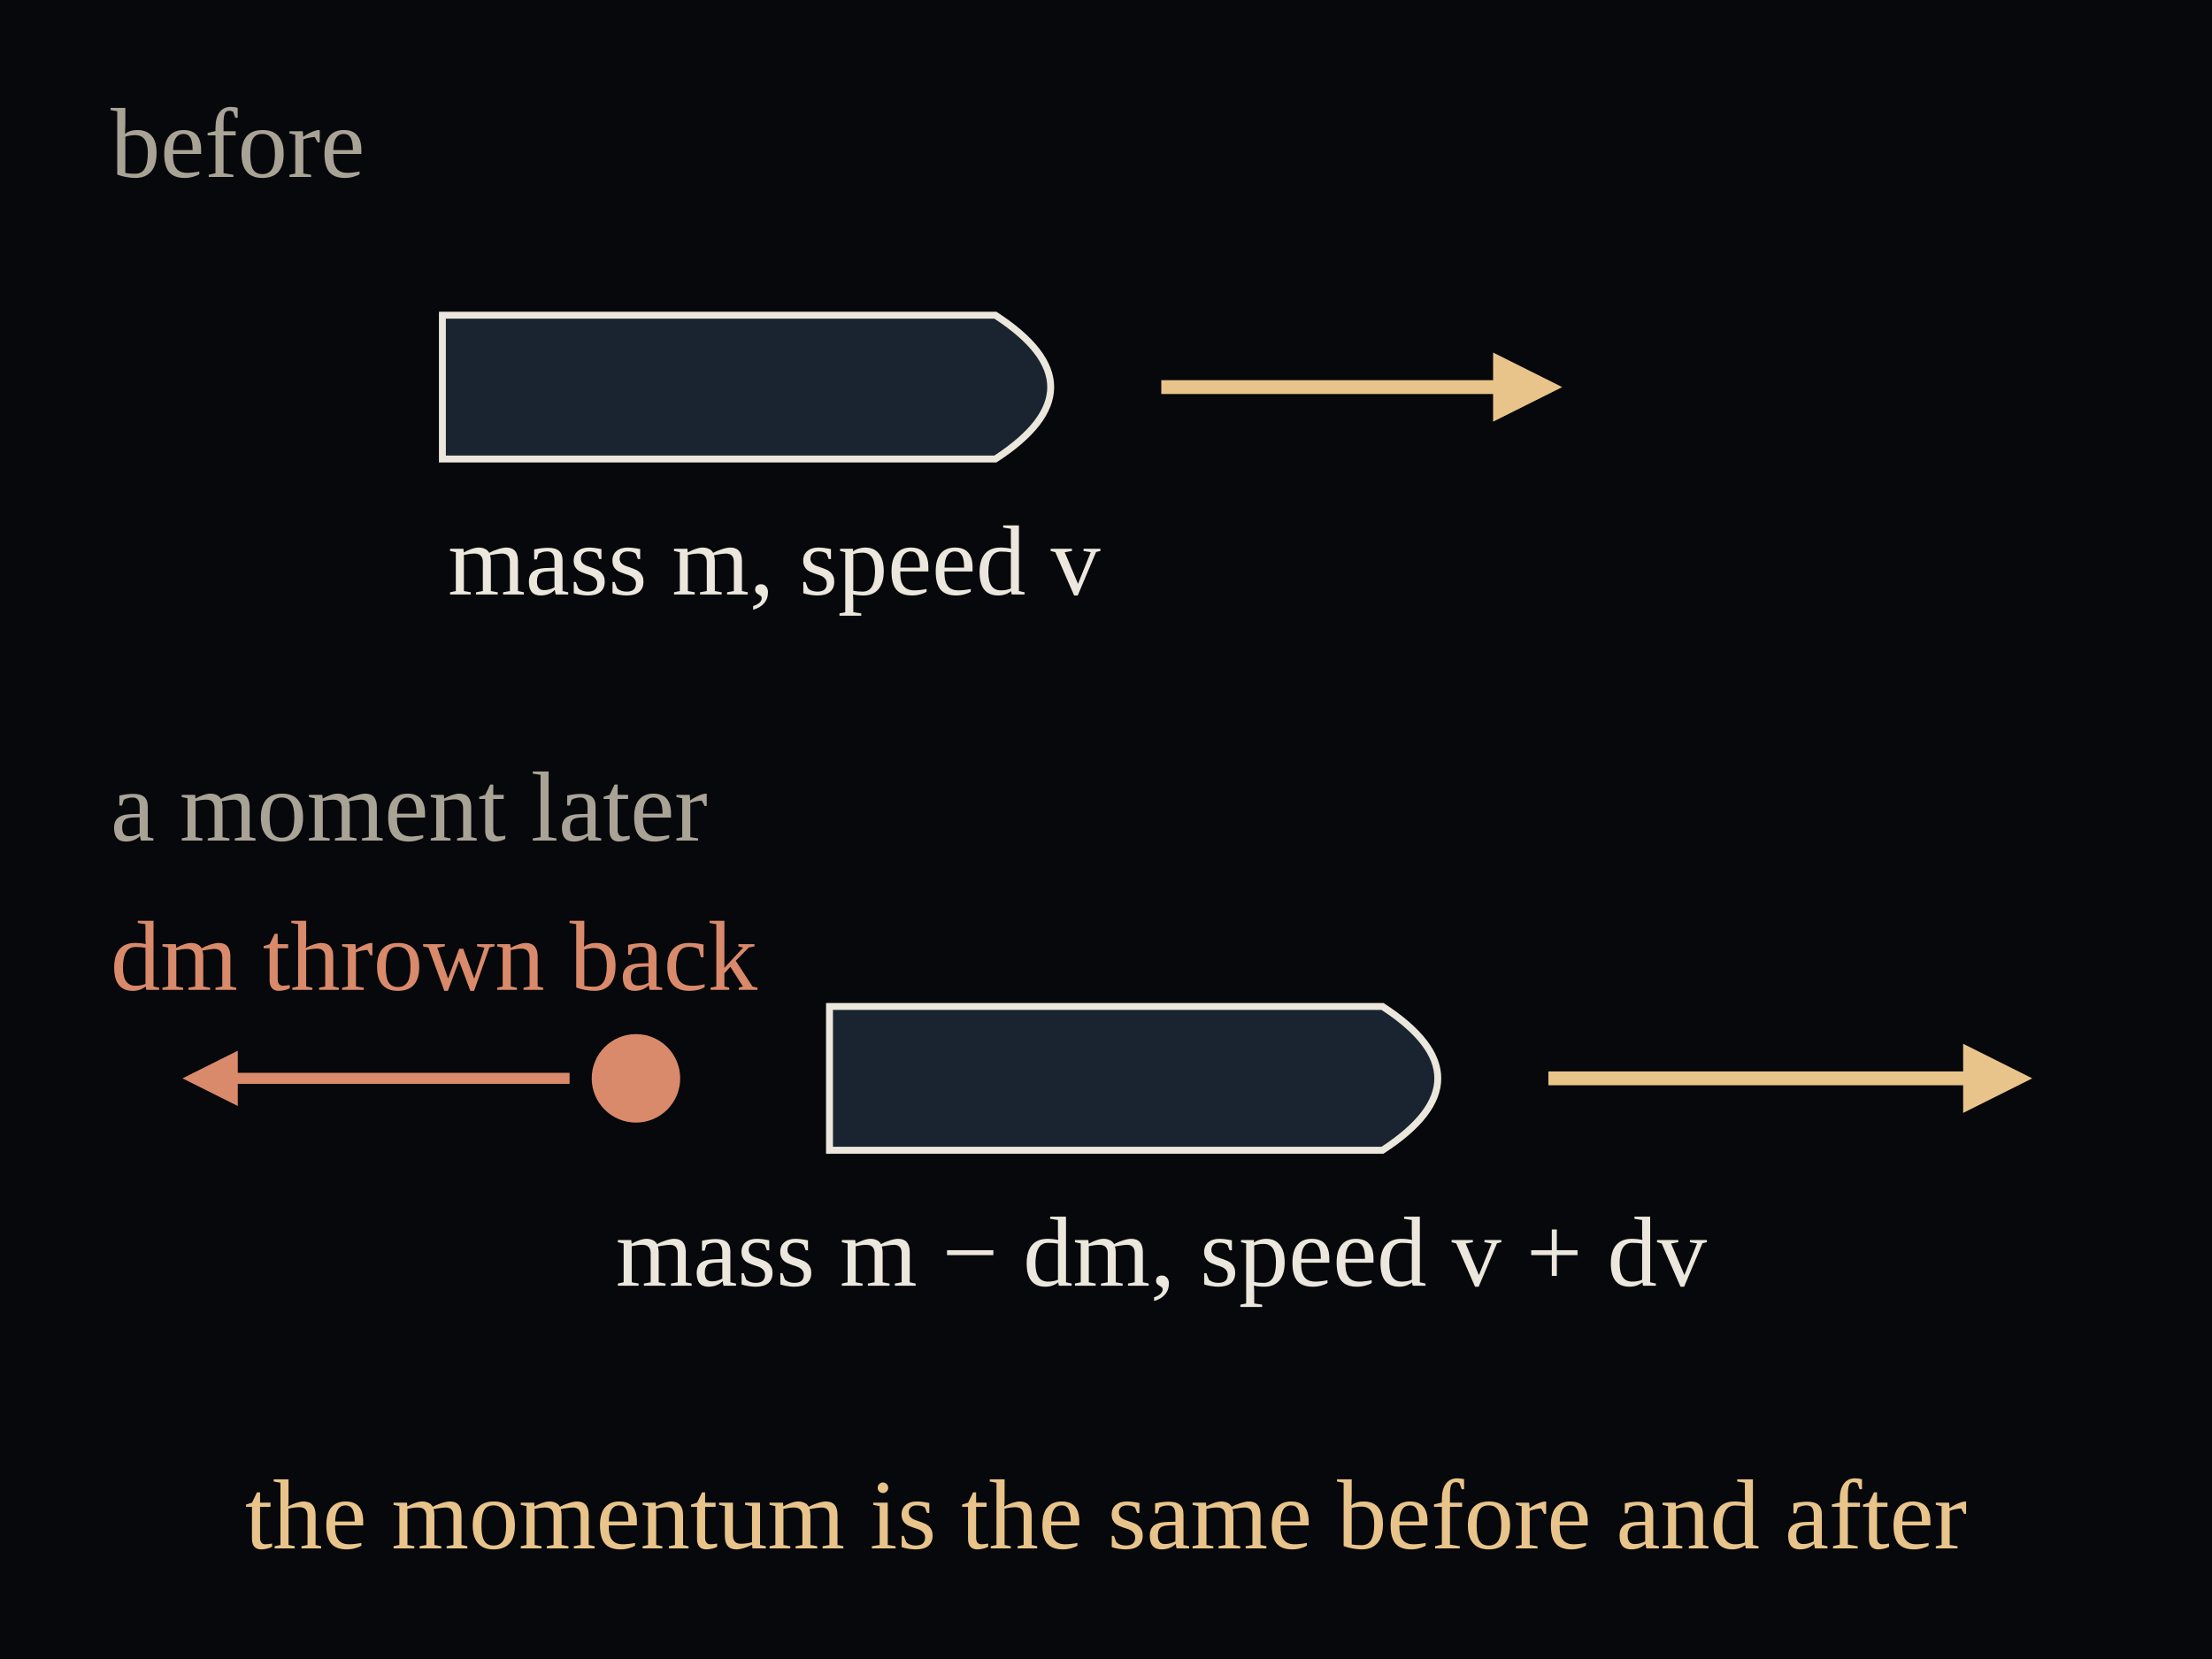
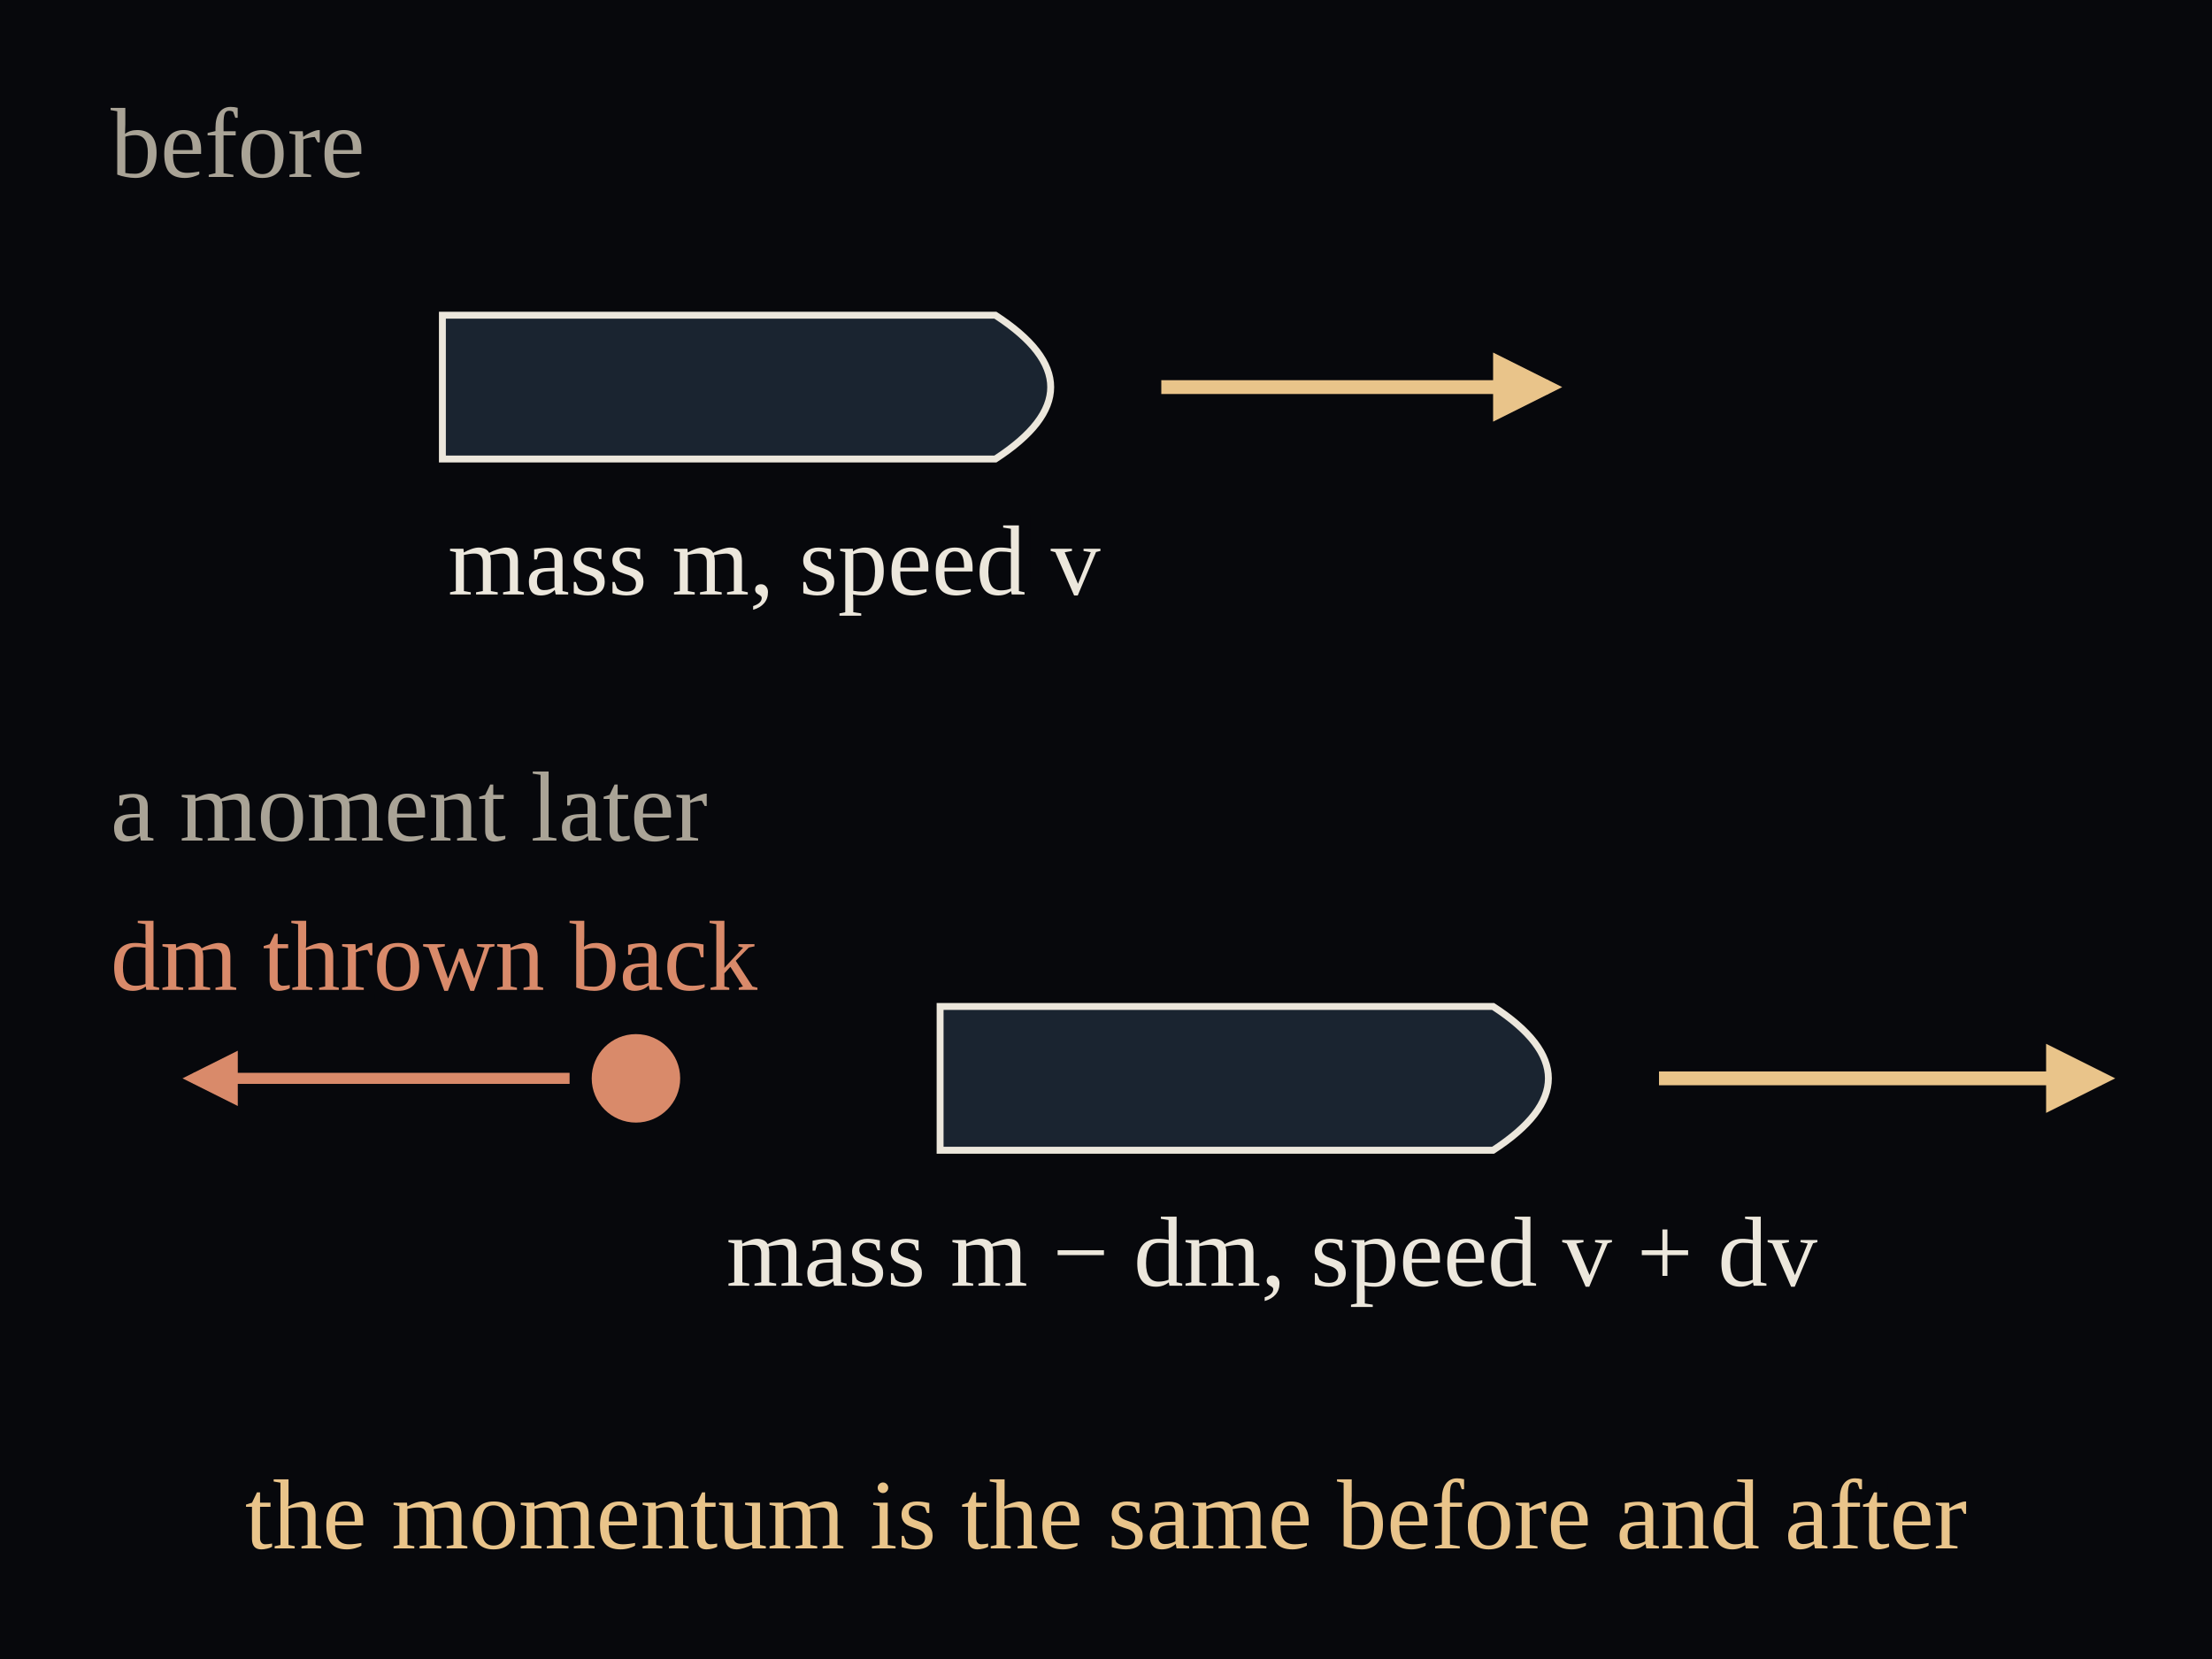
<svg xmlns="http://www.w3.org/2000/svg" viewBox="0 0 800 600" width="800" height="600" font-family="Georgia, 'Times New Roman', serif" style="font-variant-numeric: lining-nums">
  <rect width="800" height="600" fill="#07080c" />
  <defs>
    <marker id="rk-g" viewBox="0 0 10 10" refX="8" refY="5" markerWidth="5" markerHeight="5" orient="auto-start-reverse">
      <path d="M0,0 L10,5 L0,10 z" fill="#e9c48a" />
    </marker>
    <marker id="rk-b" viewBox="0 0 10 10" refX="8" refY="5" markerWidth="5" markerHeight="5" orient="auto-start-reverse">
      <path d="M0,0 L10,5 L0,10 z" fill="#8fc3dc" />
    </marker>
    <marker id="rk-w" viewBox="0 0 10 10" refX="8" refY="5" markerWidth="5" markerHeight="5" orient="auto-start-reverse">
      <path d="M0,0 L10,5 L0,10 z" fill="#a9a396" />
    </marker>
    <marker id="rk-r" viewBox="0 0 10 10" refX="8" refY="5" markerWidth="5" markerHeight="5" orient="auto-start-reverse">
      <path d="M0,0 L10,5 L0,10 z" fill="#d98a6a" />
    </marker>
    <marker id="rk-c" viewBox="0 0 10 10" refX="8" refY="5" markerWidth="5" markerHeight="5" orient="auto-start-reverse">
      <path d="M0,0 L10,5 L0,10 z" fill="#ece7dc" />
    </marker>
  </defs>
  <text x="40" y="64" font-size="36" fill="#a9a396" text-anchor="start" stroke="#07080c" stroke-width="8" paint-order="stroke">before</text>
  <path d="M160,114 L360,114 Q400,140 360,166 L160,166 Z" fill="#1a2430" stroke="#ece7dc" stroke-width="2.5" />
  <line x1="420.0" y1="140.0" x2="560.0" y2="140.0" stroke="#e9c48a" stroke-width="5" marker-end="url(#rk-g)" />
  <text x="280" y="215" font-size="36" fill="#ece7dc" text-anchor="middle" stroke="#07080c" stroke-width="8" paint-order="stroke">mass m, speed v</text>
  <text x="40" y="304" font-size="36" fill="#a9a396" text-anchor="start" stroke="#07080c" stroke-width="8" paint-order="stroke">a moment later</text>
-   <path d="M300,364 L500,364 Q540,390 500,416 L300,416 Z" fill="#1a2430" stroke="#ece7dc" stroke-width="2.5" />
-   <line x1="560.0" y1="390.0" x2="730.0" y2="390.0" stroke="#e9c48a" stroke-width="5" marker-end="url(#rk-g)" />
+   <path d="M340,364 L540,364 Q580,390 540,416 L340,416 Z" fill="#1a2430" stroke="#ece7dc" stroke-width="2.5" />
+   <line x1="600.0" y1="390.0" x2="760.0" y2="390.0" stroke="#e9c48a" stroke-width="5" marker-end="url(#rk-g)" />
  <circle cx="230" cy="390" r="16" fill="#d98a6a" />
  <line x1="206.0" y1="390.0" x2="70.0" y2="390.0" stroke="#d98a6a" stroke-width="4" marker-end="url(#rk-r)" />
  <text x="40" y="358" font-size="36" fill="#d98a6a" text-anchor="start" stroke="#07080c" stroke-width="8" paint-order="stroke">dm thrown back</text>
-   <text x="420" y="465" font-size="36" fill="#ece7dc" text-anchor="middle" stroke="#07080c" stroke-width="8" paint-order="stroke">mass m − dm, speed v + dv</text>
+   <text x="460" y="465" font-size="36" fill="#ece7dc" text-anchor="middle" stroke="#07080c" stroke-width="8" paint-order="stroke">mass m − dm, speed v + dv</text>
  <text x="400" y="560" font-size="36" fill="#e9c48a" text-anchor="middle" stroke="#07080c" stroke-width="8" paint-order="stroke">the momentum is the same before and after</text>
</svg>
